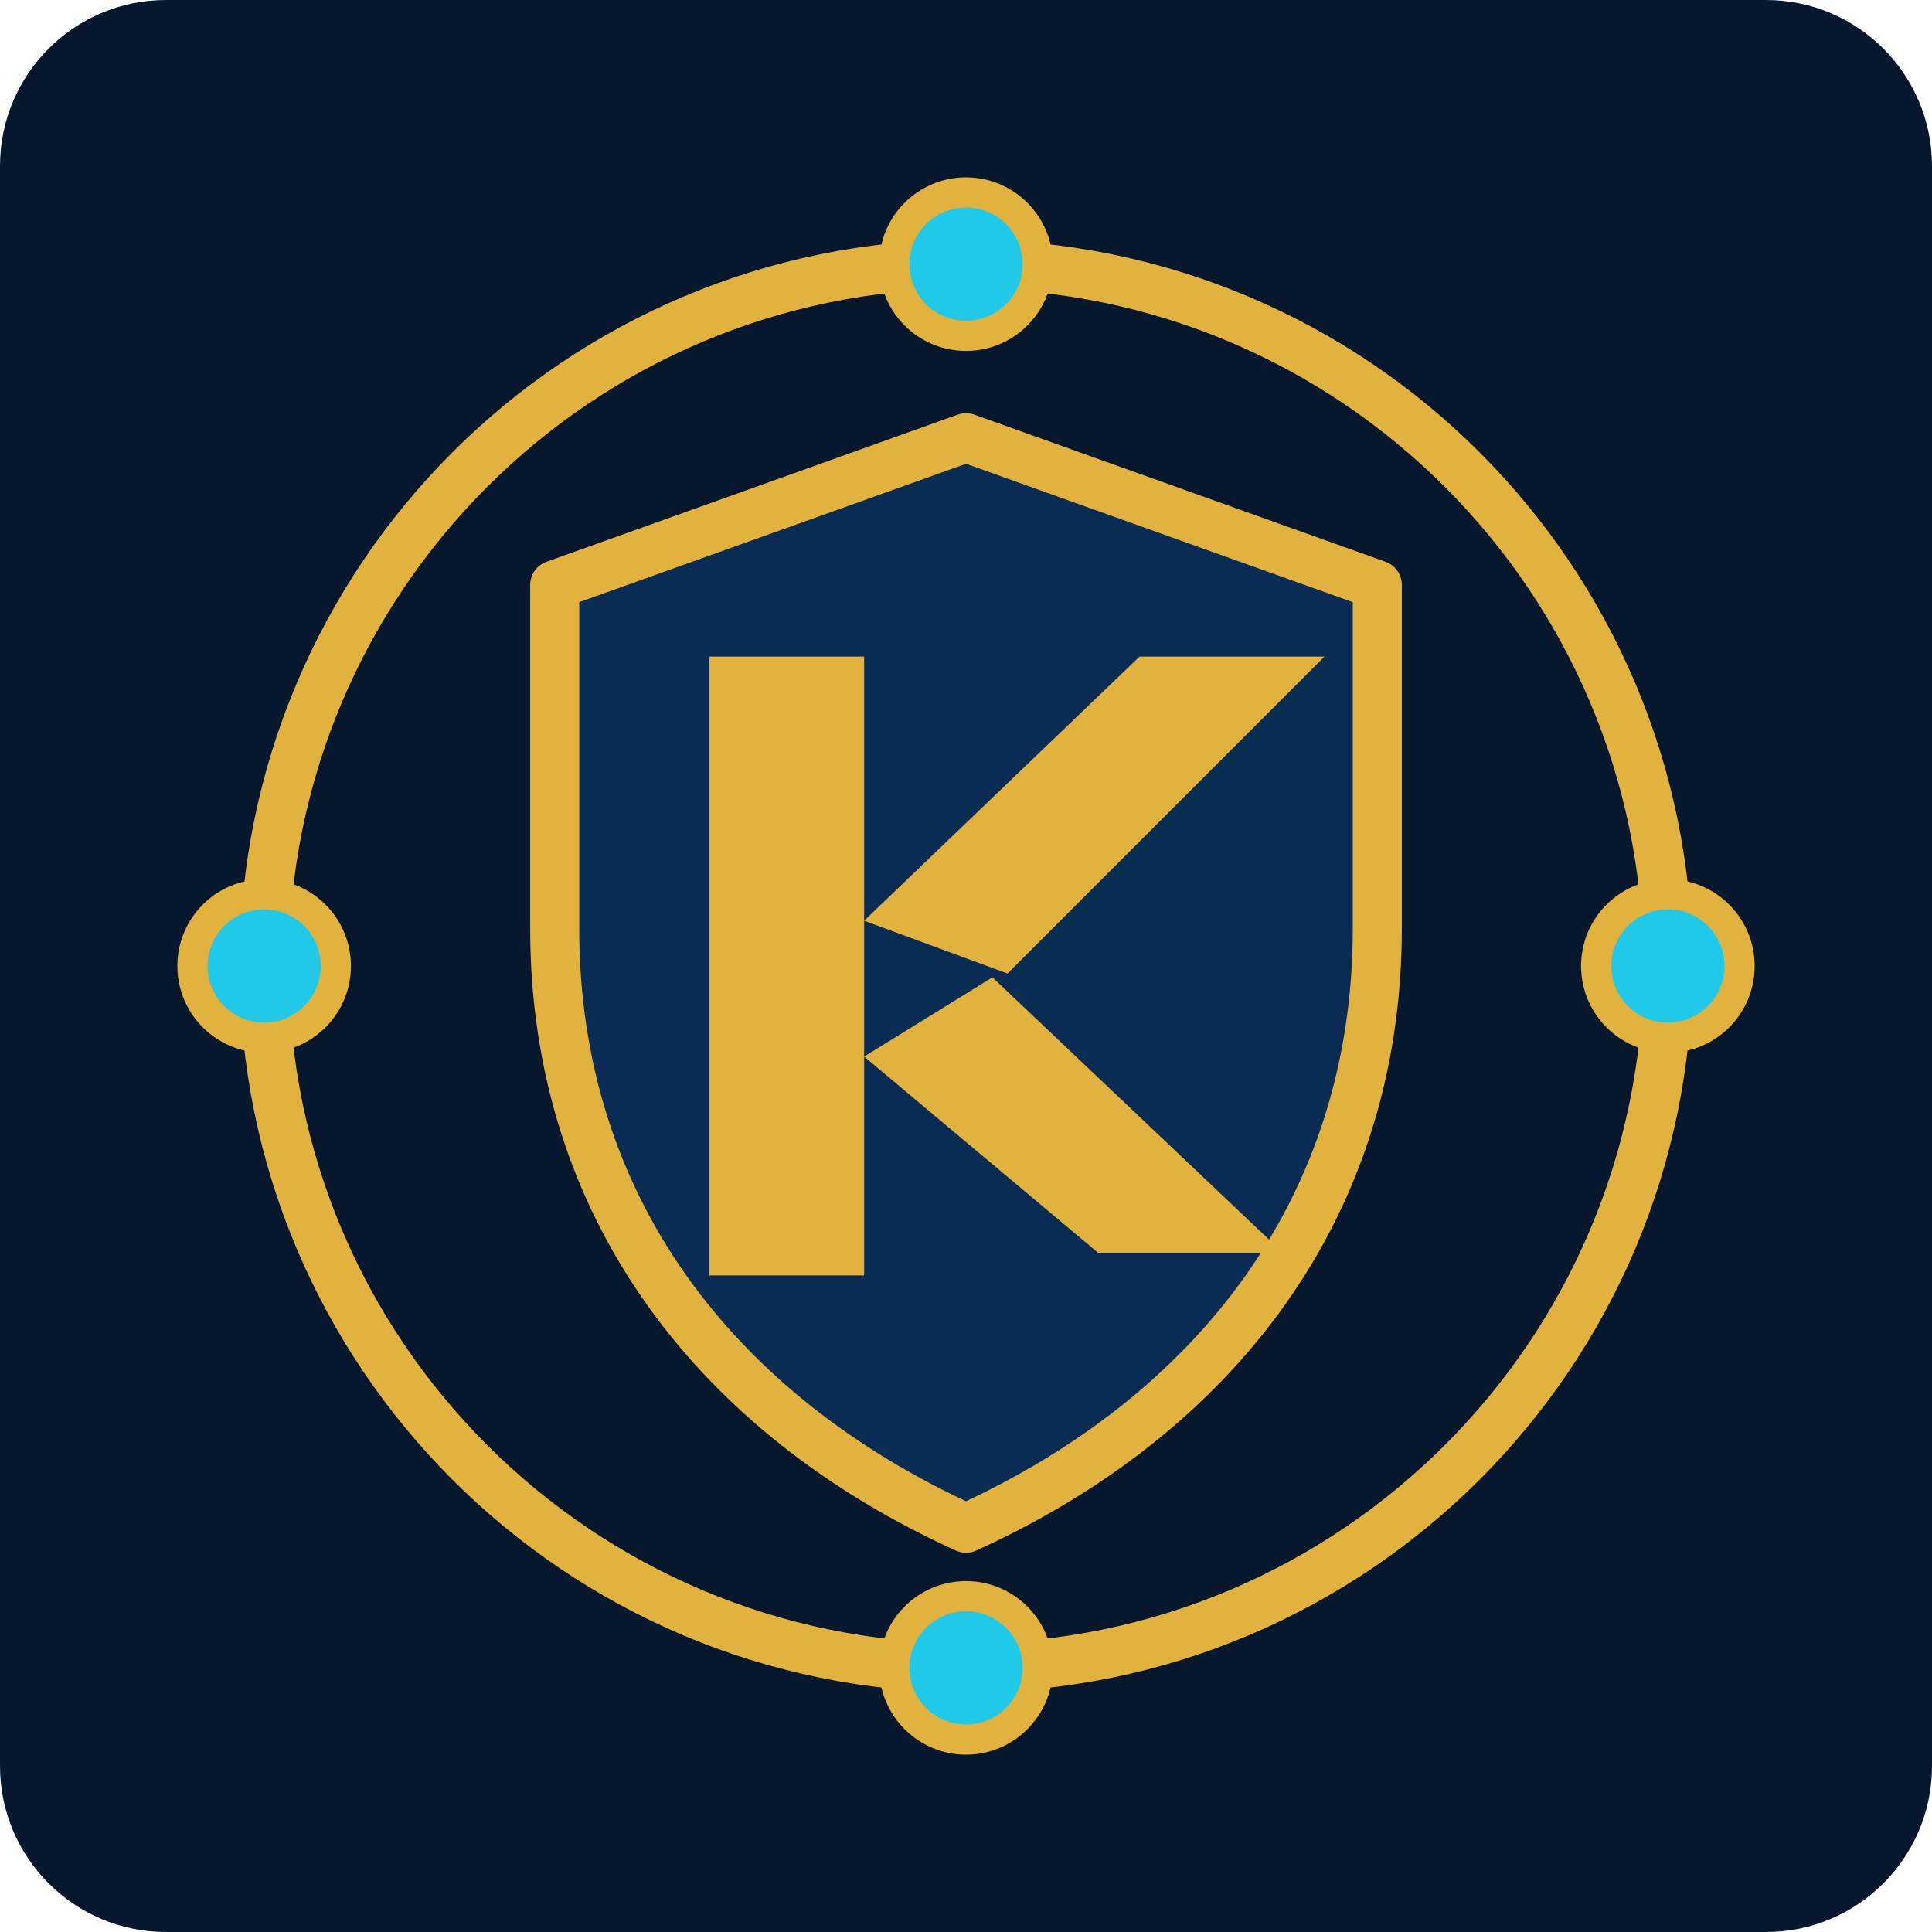
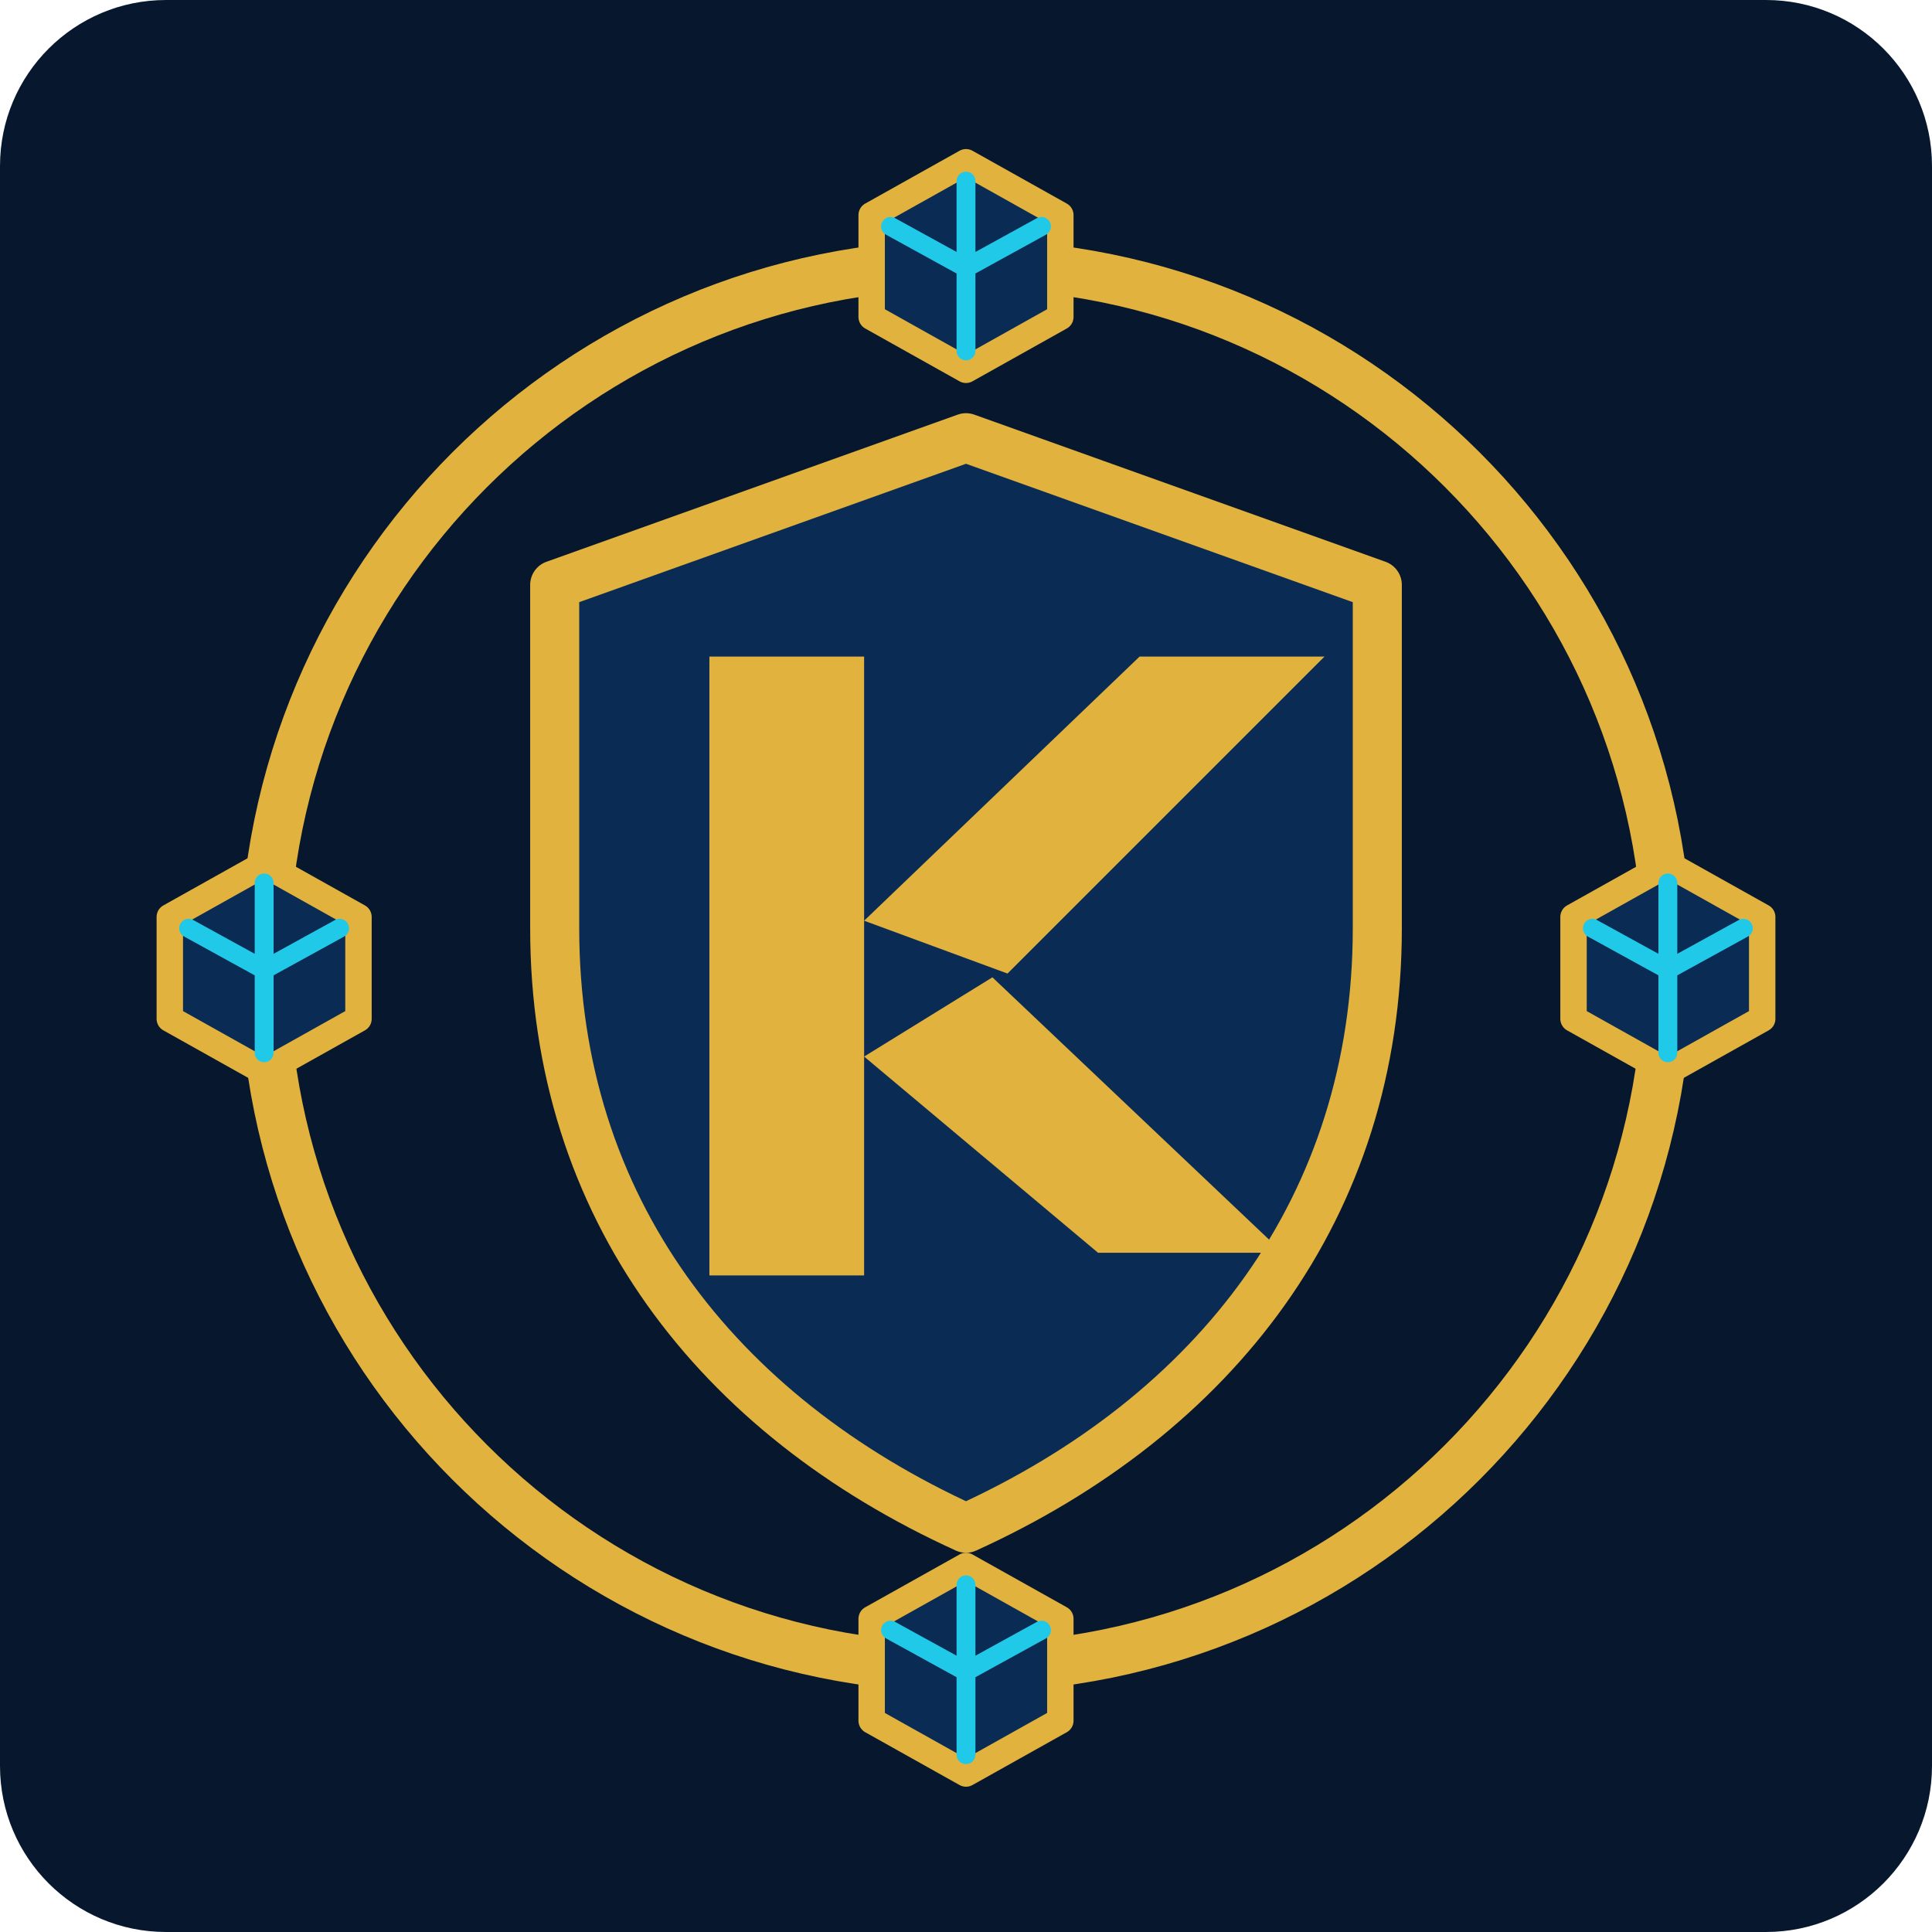
<svg xmlns="http://www.w3.org/2000/svg" viewBox="0 0 512 512" role="img" aria-labelledby="title desc">
  <rect width="512" height="512" rx="44" fill="#07182E" />
  <g fill="none" stroke="#E1B23D" stroke-width="13" stroke-linecap="round">
    <path d="M256 70A186 186 0 0 1 442 256" />
    <path d="M442 256A186 186 0 0 1 256 442" />
    <path d="M256 442A186 186 0 0 1 70 256" />
    <path d="M70 256A186 186 0 0 1 256 70" />
  </g>
  <path d="M256 116L365 155V246C365 320 322 375 256 405C190 375 147 320 147 246V155Z" fill="#0A2B54" stroke="#E1B23D" stroke-width="13" stroke-linejoin="round" />
  <g fill="#E1B23D">
    <path d="M188 174H229V338H188Z" />
    <path d="M229 244L302 174H351L267 258Z" />
    <path d="M263 259L340 332H291L229 280Z" />
  </g>
-   <g fill="#20C9E8" stroke="#E1B23D" stroke-width="8">
-     <circle cx="256" cy="70" r="19" />
-     <circle cx="442" cy="256" r="19" />
-     <circle cx="256" cy="442" r="19" />
-     <circle cx="70" cy="256" r="19" />
+   <g fill="#0A2B54" stroke="#E1B23D" stroke-width="7" stroke-linejoin="round">
+     <path d="M256 43L281 57V84L256 98L231 84V57Z" />
+     <path d="M442 229L467 243V270L442 284L417 270V243Z" />
+     <path d="M256 415L281 429V456L256 470L231 456V429Z" />
+     <path d="M70 229L95 243V270L70 284L45 270V243Z" />
+   </g>
+   <g fill="none" stroke="#20C9E8" stroke-width="5" stroke-linecap="round">
+     <path d="M256 48V93M236 60L256 71L276 60M256 71V93" />
+     <path d="M442 234V279M422 246L442 257L462 246M442 257V279" />
+     <path d="M256 420V465M236 432L256 443L276 432M256 443V465" />
+     <path d="M70 234V279M50 246L70 257L90 246M70 257V279" />
  </g>
</svg>
